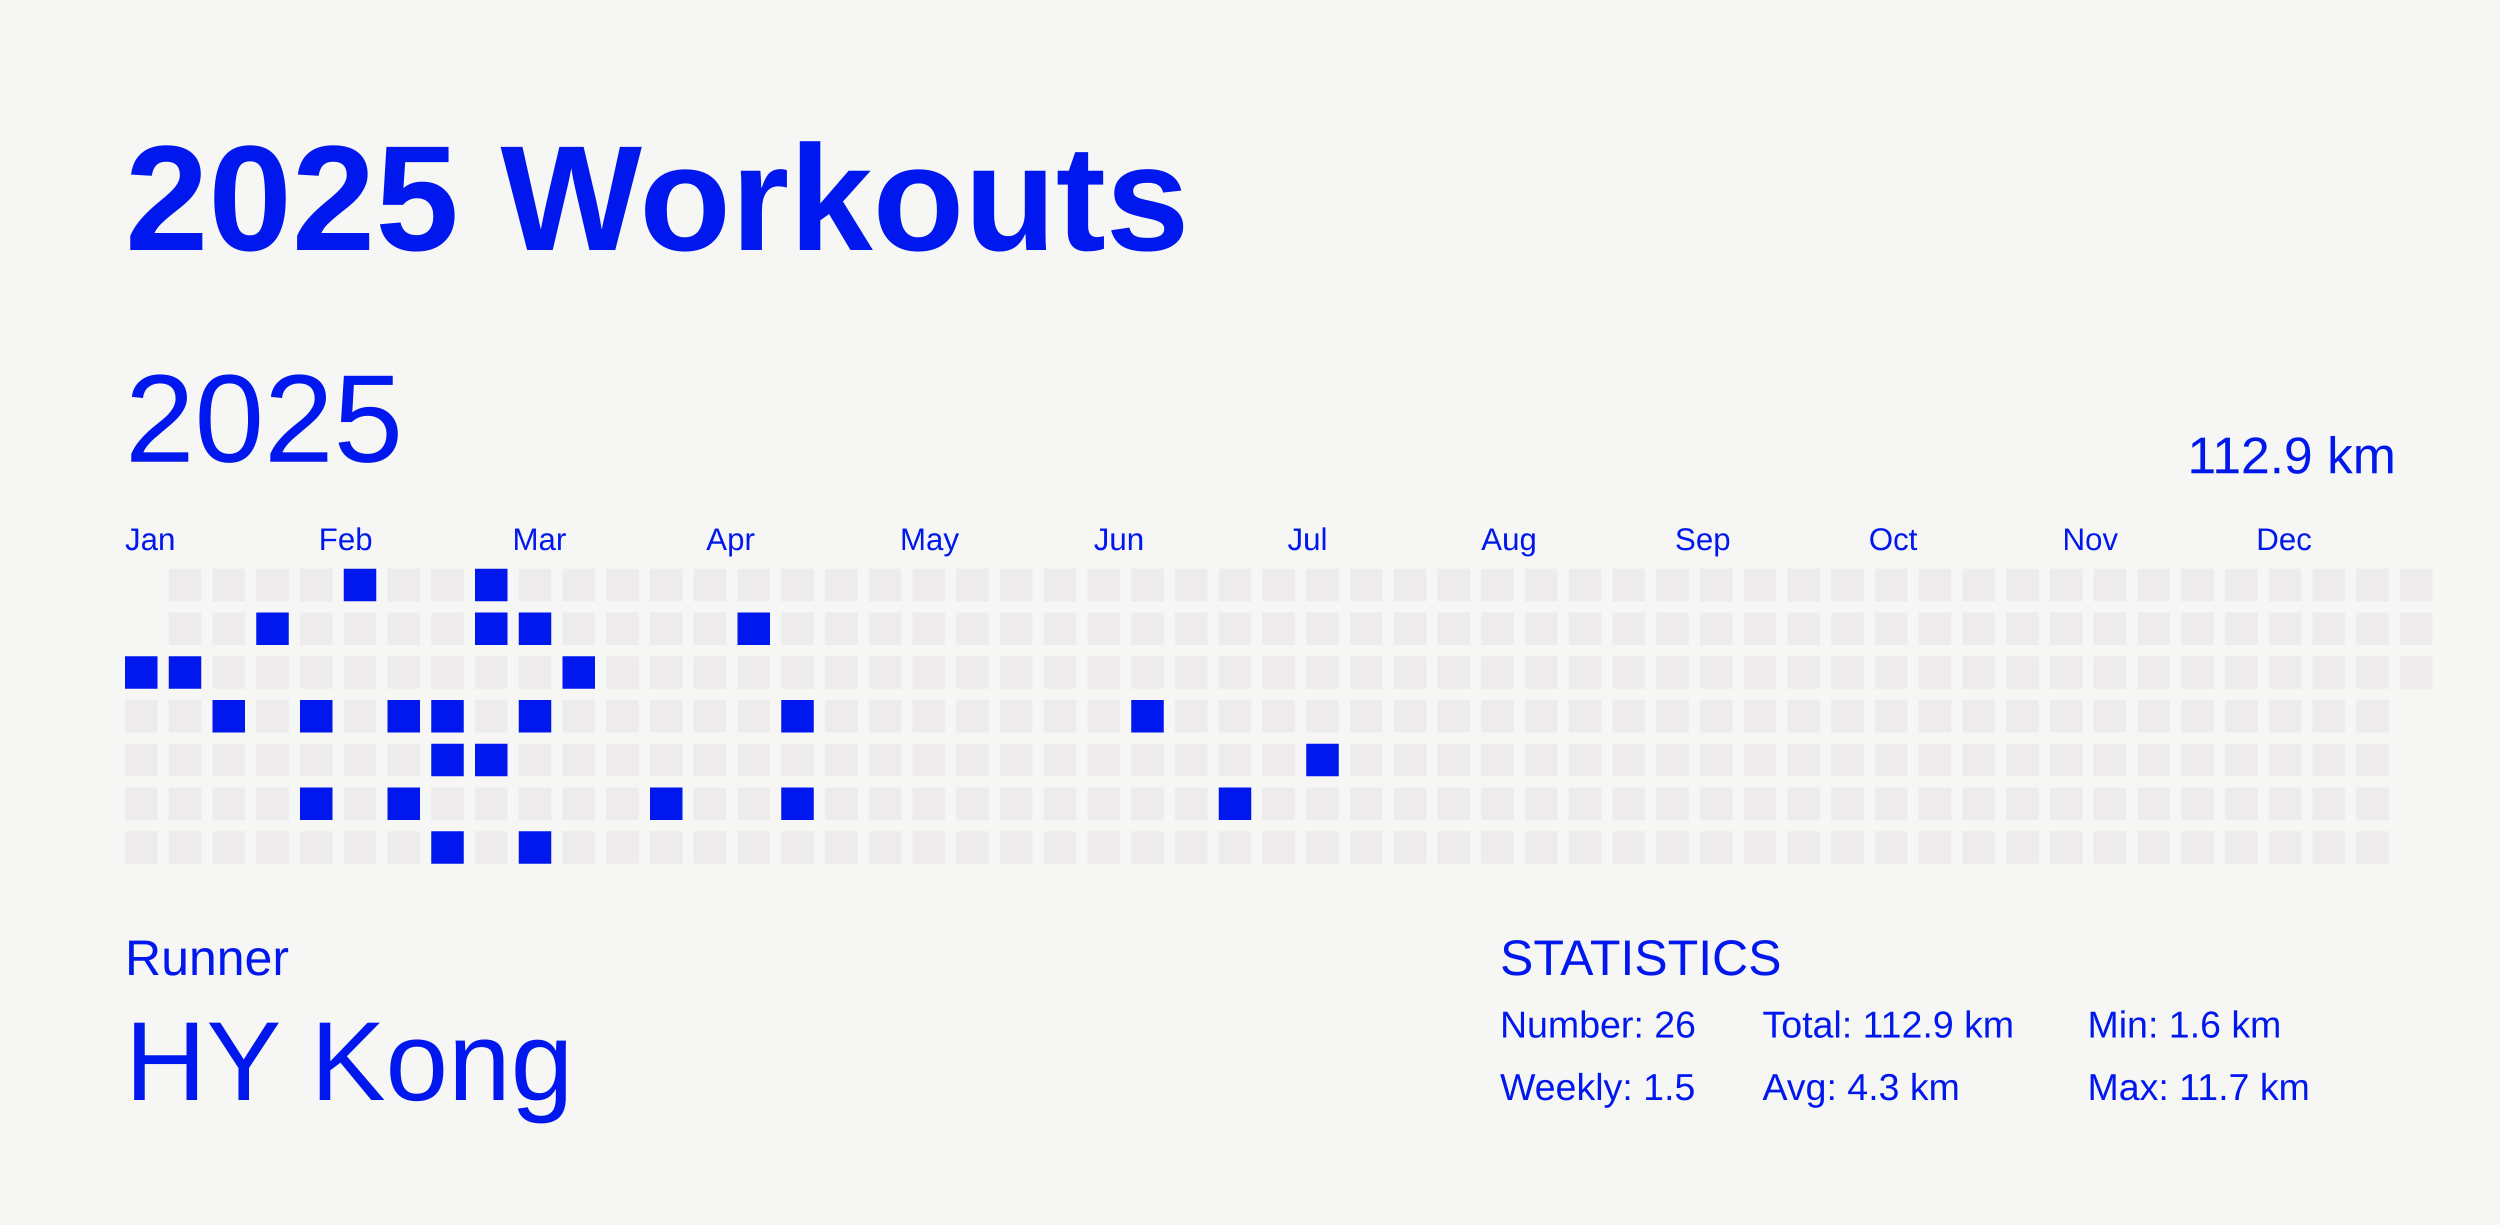
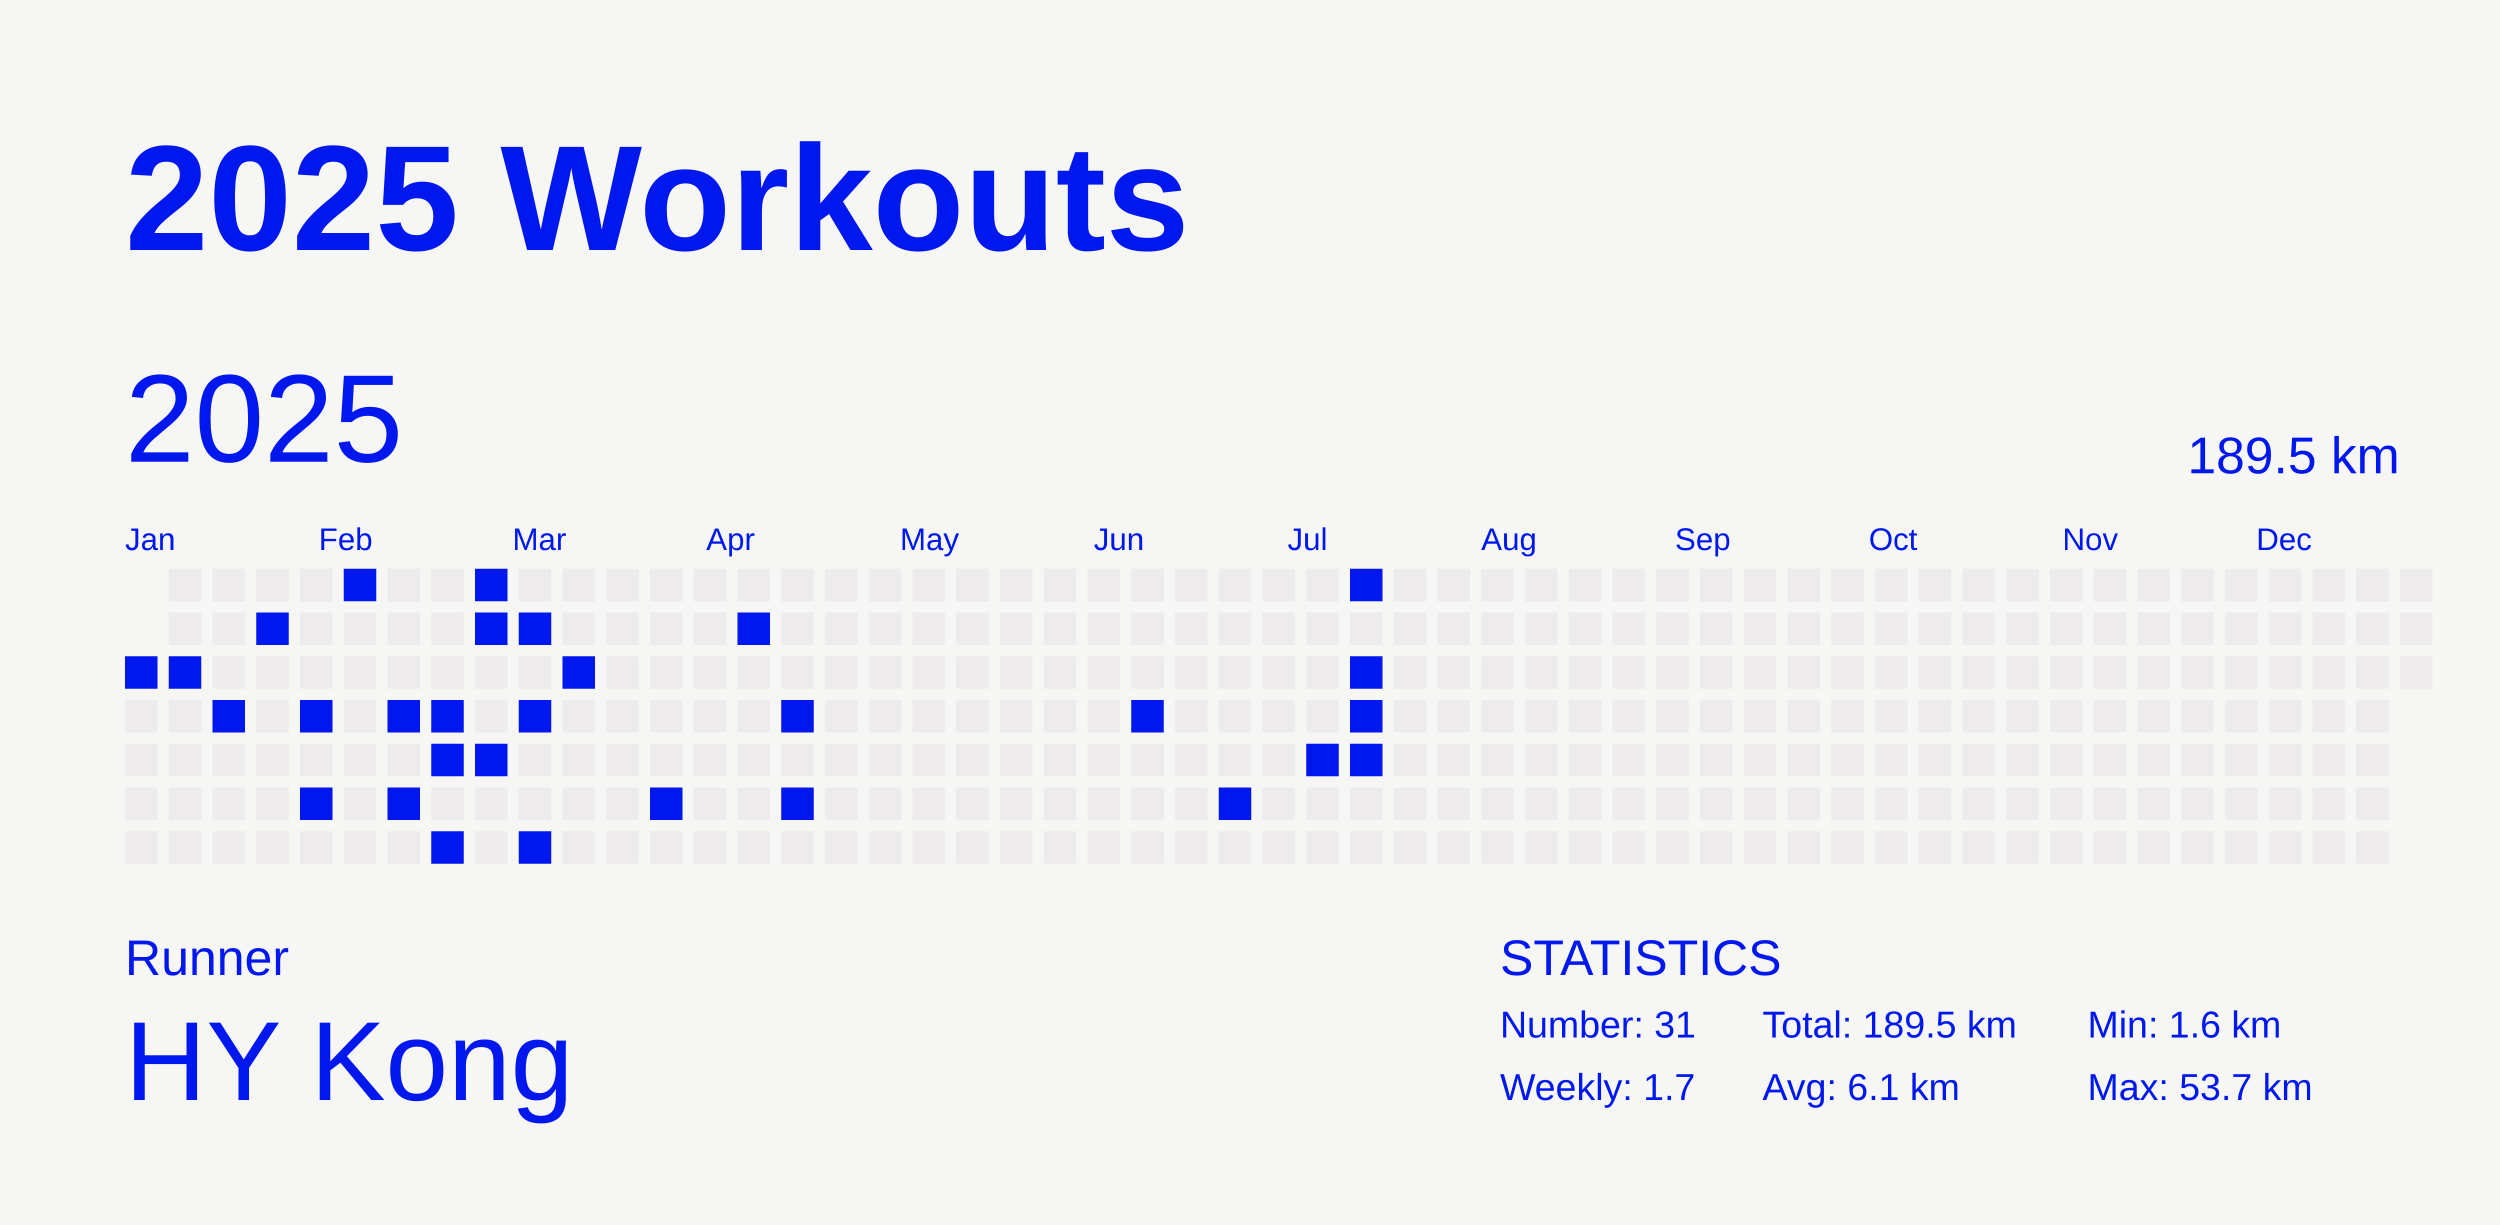
<svg xmlns="http://www.w3.org/2000/svg" baseProfile="full" height="98mm" version="1.1" viewBox="0,0,200,98" width="200mm">
  <defs />
  <rect fill="#F6F6F4" height="98" width="200" x="0" y="0" />
  <text fill="#0018ED" style="font-size:12px; font-family:Arial; font-weight:bold;" x="10" y="20">2025 Workouts</text>
  <text fill="#0018ED" style="font-size:4px; font-family:Arial" x="10" y="78">Runner</text>
  <text fill="#0018ED" style="font-size:9px; font-family:Arial" x="10" y="88">HY Kong</text>
  <text fill="#0018ED" style="font-size:4px; font-family:Arial" x="120" y="78">STATISTICS</text>
-   <text fill="#0018ED" style="font-size:3px; font-family:Arial" x="120" y="83">Number: 26</text>
-   <text fill="#0018ED" style="font-size:3px; font-family:Arial" x="120" y="88">Weekly: 1.5</text>
-   <text fill="#0018ED" style="font-size:3px; font-family:Arial" x="141" y="83">Total: 112.9 km</text>
-   <text fill="#0018ED" style="font-size:3px; font-family:Arial" x="141" y="88">Avg: 4.3 km</text>
+   <text fill="#0018ED" style="font-size:3px; font-family:Arial" x="120" y="83">Number: 31</text>
+   <text fill="#0018ED" style="font-size:3px; font-family:Arial" x="120" y="88">Weekly: 1.7</text>
+   <text fill="#0018ED" style="font-size:3px; font-family:Arial" x="141" y="83">Total: 189.5 km</text>
+   <text fill="#0018ED" style="font-size:3px; font-family:Arial" x="141" y="88">Avg: 6.1 km</text>
  <text fill="#0018ED" style="font-size:3px; font-family:Arial" x="167" y="83">Min: 1.6 km</text>
-   <text fill="#0018ED" style="font-size:3px; font-family:Arial" x="167" y="88">Max: 11.7 km</text>
+   <text fill="#0018ED" style="font-size:3px; font-family:Arial" x="167" y="88">Max: 53.7 km</text>
  <text dominant-baseline="hanging" fill="#0018ED" style="font-size:10.0px; font-family:Arial;" x="10" y="30">2025</text>
-   <text dominant-baseline="hanging" fill="#0018ED" style="font-size:4.125px; font-family:Arial;" x="175" y="35">112.9 km</text>
+   <text dominant-baseline="hanging" fill="#0018ED" style="font-size:4.125px; font-family:Arial;" x="175" y="35">189.5 km</text>
  <text fill="#0018ED" style="font-size:2.5px; font-family:Arial" x="10.0" y="44">Jan</text>
  <text fill="#0018ED" style="font-size:2.5px; font-family:Arial" x="25.5" y="44">Feb</text>
  <text fill="#0018ED" style="font-size:2.5px; font-family:Arial" x="41.0" y="44">Mar</text>
  <text fill="#0018ED" style="font-size:2.5px; font-family:Arial" x="56.5" y="44">Apr</text>
  <text fill="#0018ED" style="font-size:2.5px; font-family:Arial" x="72.0" y="44">May</text>
  <text fill="#0018ED" style="font-size:2.5px; font-family:Arial" x="87.5" y="44">Jun</text>
  <text fill="#0018ED" style="font-size:2.5px; font-family:Arial" x="103.0" y="44">Jul</text>
  <text fill="#0018ED" style="font-size:2.5px; font-family:Arial" x="118.5" y="44">Aug</text>
  <text fill="#0018ED" style="font-size:2.5px; font-family:Arial" x="134.0" y="44">Sep</text>
  <text fill="#0018ED" style="font-size:2.5px; font-family:Arial" x="149.5" y="44">Oct</text>
  <text fill="#0018ED" style="font-size:2.5px; font-family:Arial" x="165.0" y="44">Nov</text>
  <text fill="#0018ED" style="font-size:2.5px; font-family:Arial" x="180.5" y="44">Dec</text>
-   <rect fill="#0018ED" height="2.6" width="2.6" x="10.0" y="52.5" />
+   <rect fill="#0018ed" height="2.6" width="2.6" x="10.0" y="52.5" />
  <rect fill="#EDEBEB" height="2.6" width="2.6" x="10.0" y="56.0" />
  <rect fill="#EDEBEB" height="2.6" width="2.6" x="10.0" y="59.5" />
  <rect fill="#EDEBEB" height="2.6" width="2.6" x="10.0" y="63.0" />
  <rect fill="#EDEBEB" height="2.6" width="2.6" x="10.0" y="66.5" />
  <rect fill="#EDEBEB" height="2.6" width="2.6" x="13.5" y="45.5" />
  <rect fill="#EDEBEB" height="2.6" width="2.6" x="13.5" y="49.0" />
-   <rect fill="#0018ED" height="2.6" width="2.6" x="13.5" y="52.5" />
+   <rect fill="#0018ed" height="2.6" width="2.6" x="13.5" y="52.5" />
  <rect fill="#EDEBEB" height="2.6" width="2.6" x="13.5" y="56.0" />
  <rect fill="#EDEBEB" height="2.6" width="2.6" x="13.5" y="59.5" />
  <rect fill="#EDEBEB" height="2.6" width="2.6" x="13.5" y="63.0" />
  <rect fill="#EDEBEB" height="2.6" width="2.6" x="13.5" y="66.5" />
  <rect fill="#EDEBEB" height="2.6" width="2.6" x="17.0" y="45.5" />
  <rect fill="#EDEBEB" height="2.6" width="2.6" x="17.0" y="49.0" />
  <rect fill="#EDEBEB" height="2.6" width="2.6" x="17.0" y="52.5" />
-   <rect fill="#0018ED" height="2.6" width="2.6" x="17.0" y="56.0" />
+   <rect fill="#0018ed" height="2.6" width="2.6" x="17.0" y="56.0" />
  <rect fill="#EDEBEB" height="2.6" width="2.6" x="17.0" y="59.5" />
  <rect fill="#EDEBEB" height="2.6" width="2.6" x="17.0" y="63.0" />
  <rect fill="#EDEBEB" height="2.6" width="2.6" x="17.0" y="66.5" />
  <rect fill="#EDEBEB" height="2.6" width="2.6" x="20.5" y="45.5" />
-   <rect fill="#0018ED" height="2.6" width="2.6" x="20.5" y="49.0" />
+   <rect fill="#0018ed" height="2.6" width="2.6" x="20.5" y="49.0" />
  <rect fill="#EDEBEB" height="2.6" width="2.6" x="20.5" y="52.5" />
  <rect fill="#EDEBEB" height="2.6" width="2.6" x="20.5" y="56.0" />
  <rect fill="#EDEBEB" height="2.6" width="2.6" x="20.5" y="59.5" />
  <rect fill="#EDEBEB" height="2.6" width="2.6" x="20.5" y="63.0" />
  <rect fill="#EDEBEB" height="2.6" width="2.6" x="20.5" y="66.5" />
  <rect fill="#EDEBEB" height="2.6" width="2.6" x="24.0" y="45.5" />
  <rect fill="#EDEBEB" height="2.6" width="2.6" x="24.0" y="49.0" />
  <rect fill="#EDEBEB" height="2.6" width="2.6" x="24.0" y="52.5" />
-   <rect fill="#0018ED" height="2.6" width="2.6" x="24.0" y="56.0" />
+   <rect fill="#0018ed" height="2.6" width="2.6" x="24.0" y="56.0" />
  <rect fill="#EDEBEB" height="2.6" width="2.6" x="24.0" y="59.5" />
-   <rect fill="#0018ED" height="2.6" width="2.6" x="24.0" y="63.0" />
+   <rect fill="#0018ed" height="2.6" width="2.6" x="24.0" y="63.0" />
  <rect fill="#EDEBEB" height="2.6" width="2.6" x="24.0" y="66.5" />
-   <rect fill="#0018ED" height="2.6" width="2.6" x="27.5" y="45.5" />
+   <rect fill="#0018ed" height="2.6" width="2.6" x="27.5" y="45.5" />
  <rect fill="#EDEBEB" height="2.6" width="2.6" x="27.5" y="49.0" />
  <rect fill="#EDEBEB" height="2.6" width="2.6" x="27.5" y="52.5" />
  <rect fill="#EDEBEB" height="2.6" width="2.6" x="27.5" y="56.0" />
  <rect fill="#EDEBEB" height="2.6" width="2.6" x="27.5" y="59.5" />
  <rect fill="#EDEBEB" height="2.6" width="2.6" x="27.5" y="63.0" />
  <rect fill="#EDEBEB" height="2.6" width="2.6" x="27.5" y="66.5" />
  <rect fill="#EDEBEB" height="2.6" width="2.6" x="31.0" y="45.5" />
  <rect fill="#EDEBEB" height="2.6" width="2.6" x="31.0" y="49.0" />
  <rect fill="#EDEBEB" height="2.6" width="2.6" x="31.0" y="52.5" />
-   <rect fill="#0018ED" height="2.6" width="2.6" x="31.0" y="56.0" />
+   <rect fill="#0018ed" height="2.6" width="2.6" x="31.0" y="56.0" />
  <rect fill="#EDEBEB" height="2.6" width="2.6" x="31.0" y="59.5" />
-   <rect fill="#0018ED" height="2.6" width="2.6" x="31.0" y="63.0" />
+   <rect fill="#0018ed" height="2.6" width="2.6" x="31.0" y="63.0" />
  <rect fill="#EDEBEB" height="2.6" width="2.6" x="31.0" y="66.5" />
  <rect fill="#EDEBEB" height="2.6" width="2.6" x="34.5" y="45.5" />
  <rect fill="#EDEBEB" height="2.6" width="2.6" x="34.5" y="49.0" />
  <rect fill="#EDEBEB" height="2.6" width="2.6" x="34.5" y="52.5" />
-   <rect fill="#0018ED" height="2.6" width="2.6" x="34.5" y="56.0" />
-   <rect fill="#0018ED" height="2.6" width="2.6" x="34.5" y="59.5" />
+   <rect fill="#0018ed" height="2.6" width="2.6" x="34.5" y="56.0" />
+   <rect fill="#0018ed" height="2.6" width="2.6" x="34.5" y="59.5" />
  <rect fill="#EDEBEB" height="2.6" width="2.6" x="34.5" y="63.0" />
-   <rect fill="#0018ED" height="2.6" width="2.6" x="34.5" y="66.5" />
-   <rect fill="#0018ED" height="2.6" width="2.6" x="38.0" y="45.5" />
-   <rect fill="#0018ED" height="2.6" width="2.6" x="38.0" y="49.0" />
+   <rect fill="#0018ed" height="2.6" width="2.6" x="34.5" y="66.5" />
+   <rect fill="#0018ed" height="2.6" width="2.6" x="38.0" y="45.5" />
+   <rect fill="#0018ed" height="2.6" width="2.6" x="38.0" y="49.0" />
  <rect fill="#EDEBEB" height="2.6" width="2.6" x="38.0" y="52.5" />
  <rect fill="#EDEBEB" height="2.6" width="2.6" x="38.0" y="56.0" />
-   <rect fill="#0018ED" height="2.6" width="2.6" x="38.0" y="59.5" />
+   <rect fill="#0018ed" height="2.6" width="2.6" x="38.0" y="59.5" />
  <rect fill="#EDEBEB" height="2.6" width="2.6" x="38.0" y="63.0" />
  <rect fill="#EDEBEB" height="2.6" width="2.6" x="38.0" y="66.5" />
  <rect fill="#EDEBEB" height="2.6" width="2.6" x="41.5" y="45.5" />
-   <rect fill="#0018ED" height="2.6" width="2.6" x="41.5" y="49.0" />
+   <rect fill="#0018ed" height="2.6" width="2.6" x="41.5" y="49.0" />
  <rect fill="#EDEBEB" height="2.6" width="2.6" x="41.5" y="52.5" />
-   <rect fill="#0018ED" height="2.6" width="2.6" x="41.5" y="56.0" />
+   <rect fill="#0018ed" height="2.6" width="2.6" x="41.5" y="56.0" />
  <rect fill="#EDEBEB" height="2.6" width="2.6" x="41.5" y="59.5" />
  <rect fill="#EDEBEB" height="2.6" width="2.6" x="41.5" y="63.0" />
-   <rect fill="#0018ED" height="2.6" width="2.6" x="41.5" y="66.5" />
+   <rect fill="#0018ed" height="2.6" width="2.6" x="41.5" y="66.5" />
  <rect fill="#EDEBEB" height="2.6" width="2.6" x="45.0" y="45.5" />
  <rect fill="#EDEBEB" height="2.6" width="2.6" x="45.0" y="49.0" />
-   <rect fill="#0018ED" height="2.6" width="2.6" x="45.0" y="52.5" />
+   <rect fill="#0018ed" height="2.6" width="2.6" x="45.0" y="52.5" />
  <rect fill="#EDEBEB" height="2.6" width="2.6" x="45.0" y="56.0" />
  <rect fill="#EDEBEB" height="2.6" width="2.6" x="45.0" y="59.5" />
  <rect fill="#EDEBEB" height="2.6" width="2.6" x="45.0" y="63.0" />
  <rect fill="#EDEBEB" height="2.6" width="2.6" x="45.0" y="66.5" />
  <rect fill="#EDEBEB" height="2.6" width="2.6" x="48.5" y="45.5" />
  <rect fill="#EDEBEB" height="2.6" width="2.6" x="48.5" y="49.0" />
  <rect fill="#EDEBEB" height="2.6" width="2.6" x="48.5" y="52.5" />
  <rect fill="#EDEBEB" height="2.6" width="2.6" x="48.5" y="56.0" />
  <rect fill="#EDEBEB" height="2.6" width="2.6" x="48.5" y="59.5" />
  <rect fill="#EDEBEB" height="2.6" width="2.6" x="48.5" y="63.0" />
  <rect fill="#EDEBEB" height="2.6" width="2.6" x="48.5" y="66.5" />
  <rect fill="#EDEBEB" height="2.6" width="2.6" x="52.0" y="45.5" />
  <rect fill="#EDEBEB" height="2.6" width="2.6" x="52.0" y="49.0" />
  <rect fill="#EDEBEB" height="2.6" width="2.6" x="52.0" y="52.5" />
  <rect fill="#EDEBEB" height="2.6" width="2.6" x="52.0" y="56.0" />
  <rect fill="#EDEBEB" height="2.6" width="2.6" x="52.0" y="59.5" />
-   <rect fill="#0018ED" height="2.6" width="2.6" x="52.0" y="63.0" />
+   <rect fill="#0018ed" height="2.6" width="2.6" x="52.0" y="63.0" />
  <rect fill="#EDEBEB" height="2.6" width="2.6" x="52.0" y="66.5" />
  <rect fill="#EDEBEB" height="2.6" width="2.6" x="55.5" y="45.5" />
  <rect fill="#EDEBEB" height="2.6" width="2.6" x="55.5" y="49.0" />
  <rect fill="#EDEBEB" height="2.6" width="2.6" x="55.5" y="52.5" />
  <rect fill="#EDEBEB" height="2.6" width="2.6" x="55.5" y="56.0" />
  <rect fill="#EDEBEB" height="2.6" width="2.6" x="55.5" y="59.5" />
  <rect fill="#EDEBEB" height="2.6" width="2.6" x="55.5" y="63.0" />
  <rect fill="#EDEBEB" height="2.6" width="2.6" x="55.5" y="66.5" />
  <rect fill="#EDEBEB" height="2.6" width="2.6" x="59.0" y="45.5" />
-   <rect fill="#0018ED" height="2.6" width="2.6" x="59.0" y="49.0" />
+   <rect fill="#0018ed" height="2.6" width="2.6" x="59.0" y="49.0" />
  <rect fill="#EDEBEB" height="2.6" width="2.6" x="59.0" y="52.5" />
  <rect fill="#EDEBEB" height="2.6" width="2.6" x="59.0" y="56.0" />
  <rect fill="#EDEBEB" height="2.6" width="2.6" x="59.0" y="59.5" />
  <rect fill="#EDEBEB" height="2.6" width="2.6" x="59.0" y="63.0" />
  <rect fill="#EDEBEB" height="2.6" width="2.6" x="59.0" y="66.5" />
  <rect fill="#EDEBEB" height="2.6" width="2.6" x="62.5" y="45.5" />
  <rect fill="#EDEBEB" height="2.6" width="2.6" x="62.5" y="49.0" />
  <rect fill="#EDEBEB" height="2.6" width="2.6" x="62.5" y="52.5" />
-   <rect fill="#0018ED" height="2.6" width="2.6" x="62.5" y="56.0" />
+   <rect fill="#0018ed" height="2.6" width="2.6" x="62.5" y="56.0" />
  <rect fill="#EDEBEB" height="2.6" width="2.6" x="62.5" y="59.5" />
-   <rect fill="#0018ED" height="2.6" width="2.6" x="62.5" y="63.0" />
+   <rect fill="#0018ed" height="2.6" width="2.6" x="62.5" y="63.0" />
  <rect fill="#EDEBEB" height="2.6" width="2.6" x="62.5" y="66.5" />
  <rect fill="#EDEBEB" height="2.6" width="2.6" x="66.0" y="45.5" />
  <rect fill="#EDEBEB" height="2.6" width="2.6" x="66.0" y="49.0" />
  <rect fill="#EDEBEB" height="2.6" width="2.6" x="66.0" y="52.5" />
  <rect fill="#EDEBEB" height="2.6" width="2.6" x="66.0" y="56.0" />
  <rect fill="#EDEBEB" height="2.6" width="2.6" x="66.0" y="59.5" />
  <rect fill="#EDEBEB" height="2.6" width="2.6" x="66.0" y="63.0" />
  <rect fill="#EDEBEB" height="2.6" width="2.6" x="66.0" y="66.5" />
  <rect fill="#EDEBEB" height="2.6" width="2.6" x="69.5" y="45.5" />
  <rect fill="#EDEBEB" height="2.6" width="2.6" x="69.5" y="49.0" />
  <rect fill="#EDEBEB" height="2.6" width="2.6" x="69.5" y="52.5" />
  <rect fill="#EDEBEB" height="2.6" width="2.6" x="69.5" y="56.0" />
  <rect fill="#EDEBEB" height="2.6" width="2.6" x="69.5" y="59.5" />
  <rect fill="#EDEBEB" height="2.6" width="2.6" x="69.5" y="63.0" />
  <rect fill="#EDEBEB" height="2.6" width="2.6" x="69.5" y="66.5" />
  <rect fill="#EDEBEB" height="2.6" width="2.6" x="73.0" y="45.5" />
  <rect fill="#EDEBEB" height="2.6" width="2.6" x="73.0" y="49.0" />
  <rect fill="#EDEBEB" height="2.6" width="2.6" x="73.0" y="52.5" />
  <rect fill="#EDEBEB" height="2.6" width="2.6" x="73.0" y="56.0" />
  <rect fill="#EDEBEB" height="2.6" width="2.6" x="73.0" y="59.5" />
  <rect fill="#EDEBEB" height="2.6" width="2.6" x="73.0" y="63.0" />
  <rect fill="#EDEBEB" height="2.6" width="2.6" x="73.0" y="66.5" />
  <rect fill="#EDEBEB" height="2.6" width="2.6" x="76.5" y="45.5" />
  <rect fill="#EDEBEB" height="2.6" width="2.6" x="76.5" y="49.0" />
  <rect fill="#EDEBEB" height="2.6" width="2.6" x="76.5" y="52.5" />
  <rect fill="#EDEBEB" height="2.6" width="2.6" x="76.5" y="56.0" />
  <rect fill="#EDEBEB" height="2.6" width="2.6" x="76.5" y="59.5" />
  <rect fill="#EDEBEB" height="2.6" width="2.6" x="76.5" y="63.0" />
  <rect fill="#EDEBEB" height="2.6" width="2.6" x="76.5" y="66.5" />
  <rect fill="#EDEBEB" height="2.6" width="2.6" x="80.0" y="45.5" />
  <rect fill="#EDEBEB" height="2.6" width="2.6" x="80.0" y="49.0" />
  <rect fill="#EDEBEB" height="2.6" width="2.6" x="80.0" y="52.5" />
  <rect fill="#EDEBEB" height="2.6" width="2.6" x="80.0" y="56.0" />
  <rect fill="#EDEBEB" height="2.6" width="2.6" x="80.0" y="59.5" />
  <rect fill="#EDEBEB" height="2.6" width="2.6" x="80.0" y="63.0" />
  <rect fill="#EDEBEB" height="2.6" width="2.6" x="80.0" y="66.5" />
  <rect fill="#EDEBEB" height="2.6" width="2.6" x="83.5" y="45.5" />
  <rect fill="#EDEBEB" height="2.6" width="2.6" x="83.5" y="49.0" />
  <rect fill="#EDEBEB" height="2.6" width="2.6" x="83.5" y="52.5" />
  <rect fill="#EDEBEB" height="2.6" width="2.6" x="83.5" y="56.0" />
  <rect fill="#EDEBEB" height="2.6" width="2.6" x="83.5" y="59.5" />
  <rect fill="#EDEBEB" height="2.6" width="2.6" x="83.5" y="63.0" />
  <rect fill="#EDEBEB" height="2.6" width="2.6" x="83.5" y="66.5" />
  <rect fill="#EDEBEB" height="2.6" width="2.6" x="87.0" y="45.5" />
  <rect fill="#EDEBEB" height="2.6" width="2.6" x="87.0" y="49.0" />
  <rect fill="#EDEBEB" height="2.6" width="2.6" x="87.0" y="52.5" />
  <rect fill="#EDEBEB" height="2.6" width="2.6" x="87.0" y="56.0" />
  <rect fill="#EDEBEB" height="2.6" width="2.6" x="87.0" y="59.5" />
  <rect fill="#EDEBEB" height="2.6" width="2.6" x="87.0" y="63.0" />
  <rect fill="#EDEBEB" height="2.6" width="2.6" x="87.0" y="66.5" />
  <rect fill="#EDEBEB" height="2.6" width="2.6" x="90.5" y="45.5" />
  <rect fill="#EDEBEB" height="2.6" width="2.6" x="90.5" y="49.0" />
  <rect fill="#EDEBEB" height="2.6" width="2.6" x="90.5" y="52.5" />
-   <rect fill="#0018ED" height="2.6" width="2.6" x="90.5" y="56.0" />
+   <rect fill="#0018ed" height="2.6" width="2.6" x="90.5" y="56.0" />
  <rect fill="#EDEBEB" height="2.6" width="2.6" x="90.5" y="59.5" />
  <rect fill="#EDEBEB" height="2.6" width="2.6" x="90.5" y="63.0" />
  <rect fill="#EDEBEB" height="2.6" width="2.6" x="90.5" y="66.5" />
  <rect fill="#EDEBEB" height="2.6" width="2.6" x="94.0" y="45.5" />
  <rect fill="#EDEBEB" height="2.6" width="2.6" x="94.0" y="49.0" />
  <rect fill="#EDEBEB" height="2.6" width="2.6" x="94.0" y="52.5" />
  <rect fill="#EDEBEB" height="2.6" width="2.6" x="94.0" y="56.0" />
  <rect fill="#EDEBEB" height="2.6" width="2.6" x="94.0" y="59.5" />
  <rect fill="#EDEBEB" height="2.6" width="2.6" x="94.0" y="63.0" />
  <rect fill="#EDEBEB" height="2.6" width="2.6" x="94.0" y="66.5" />
  <rect fill="#EDEBEB" height="2.6" width="2.6" x="97.5" y="45.5" />
  <rect fill="#EDEBEB" height="2.6" width="2.6" x="97.5" y="49.0" />
  <rect fill="#EDEBEB" height="2.6" width="2.6" x="97.5" y="52.5" />
  <rect fill="#EDEBEB" height="2.6" width="2.6" x="97.5" y="56.0" />
  <rect fill="#EDEBEB" height="2.6" width="2.6" x="97.5" y="59.5" />
-   <rect fill="#0018ED" height="2.6" width="2.6" x="97.5" y="63.0" />
+   <rect fill="#0018ed" height="2.6" width="2.6" x="97.5" y="63.0" />
  <rect fill="#EDEBEB" height="2.6" width="2.6" x="97.5" y="66.5" />
  <rect fill="#EDEBEB" height="2.6" width="2.6" x="101.0" y="45.5" />
  <rect fill="#EDEBEB" height="2.6" width="2.6" x="101.0" y="49.0" />
  <rect fill="#EDEBEB" height="2.6" width="2.6" x="101.0" y="52.5" />
  <rect fill="#EDEBEB" height="2.6" width="2.6" x="101.0" y="56.0" />
  <rect fill="#EDEBEB" height="2.6" width="2.6" x="101.0" y="59.5" />
  <rect fill="#EDEBEB" height="2.6" width="2.6" x="101.0" y="63.0" />
  <rect fill="#EDEBEB" height="2.6" width="2.6" x="101.0" y="66.5" />
  <rect fill="#EDEBEB" height="2.6" width="2.6" x="104.5" y="45.5" />
  <rect fill="#EDEBEB" height="2.6" width="2.6" x="104.5" y="49.0" />
  <rect fill="#EDEBEB" height="2.6" width="2.6" x="104.5" y="52.5" />
  <rect fill="#EDEBEB" height="2.6" width="2.6" x="104.5" y="56.0" />
-   <rect fill="#0018ED" height="2.6" width="2.6" x="104.5" y="59.5" />
+   <rect fill="#0018ed" height="2.6" width="2.6" x="104.5" y="59.5" />
  <rect fill="#EDEBEB" height="2.6" width="2.6" x="104.5" y="63.0" />
  <rect fill="#EDEBEB" height="2.6" width="2.6" x="104.5" y="66.5" />
-   <rect fill="#EDEBEB" height="2.6" width="2.6" x="108.0" y="45.5" />
+   <rect fill="#0018ed" height="2.6" width="2.6" x="108.0" y="45.5" />
  <rect fill="#EDEBEB" height="2.6" width="2.6" x="108.0" y="49.0" />
-   <rect fill="#EDEBEB" height="2.6" width="2.6" x="108.0" y="52.5" />
-   <rect fill="#EDEBEB" height="2.6" width="2.6" x="108.0" y="56.0" />
-   <rect fill="#EDEBEB" height="2.6" width="2.6" x="108.0" y="59.5" />
+   <rect fill="#0018ed" height="2.6" width="2.6" x="108.0" y="52.5" />
+   <rect fill="#0018ed" height="2.6" width="2.6" x="108.0" y="56.0" />
+   <rect fill="#0018ED" height="2.6" width="2.6" x="108.0" y="59.5" />
  <rect fill="#EDEBEB" height="2.6" width="2.6" x="108.0" y="63.0" />
  <rect fill="#EDEBEB" height="2.6" width="2.6" x="108.0" y="66.5" />
  <rect fill="#EDEBEB" height="2.6" width="2.6" x="111.5" y="45.5" />
  <rect fill="#EDEBEB" height="2.6" width="2.6" x="111.5" y="49.0" />
  <rect fill="#EDEBEB" height="2.6" width="2.6" x="111.5" y="52.5" />
  <rect fill="#EDEBEB" height="2.6" width="2.6" x="111.5" y="56.0" />
  <rect fill="#EDEBEB" height="2.6" width="2.6" x="111.5" y="59.5" />
  <rect fill="#EDEBEB" height="2.6" width="2.6" x="111.5" y="63.0" />
  <rect fill="#EDEBEB" height="2.6" width="2.6" x="111.5" y="66.5" />
  <rect fill="#EDEBEB" height="2.6" width="2.6" x="115.0" y="45.5" />
  <rect fill="#EDEBEB" height="2.6" width="2.6" x="115.0" y="49.0" />
  <rect fill="#EDEBEB" height="2.6" width="2.6" x="115.0" y="52.5" />
  <rect fill="#EDEBEB" height="2.6" width="2.6" x="115.0" y="56.0" />
  <rect fill="#EDEBEB" height="2.6" width="2.6" x="115.0" y="59.5" />
  <rect fill="#EDEBEB" height="2.6" width="2.6" x="115.0" y="63.0" />
  <rect fill="#EDEBEB" height="2.6" width="2.6" x="115.0" y="66.5" />
  <rect fill="#EDEBEB" height="2.6" width="2.6" x="118.5" y="45.5" />
  <rect fill="#EDEBEB" height="2.6" width="2.6" x="118.5" y="49.0" />
  <rect fill="#EDEBEB" height="2.6" width="2.6" x="118.5" y="52.5" />
  <rect fill="#EDEBEB" height="2.6" width="2.6" x="118.5" y="56.0" />
  <rect fill="#EDEBEB" height="2.6" width="2.6" x="118.5" y="59.5" />
  <rect fill="#EDEBEB" height="2.6" width="2.6" x="118.5" y="63.0" />
  <rect fill="#EDEBEB" height="2.6" width="2.6" x="118.5" y="66.5" />
  <rect fill="#EDEBEB" height="2.6" width="2.6" x="122.0" y="45.5" />
  <rect fill="#EDEBEB" height="2.6" width="2.6" x="122.0" y="49.0" />
  <rect fill="#EDEBEB" height="2.6" width="2.6" x="122.0" y="52.5" />
  <rect fill="#EDEBEB" height="2.6" width="2.6" x="122.0" y="56.0" />
  <rect fill="#EDEBEB" height="2.6" width="2.6" x="122.0" y="59.5" />
  <rect fill="#EDEBEB" height="2.6" width="2.6" x="122.0" y="63.0" />
  <rect fill="#EDEBEB" height="2.6" width="2.6" x="122.0" y="66.5" />
  <rect fill="#EDEBEB" height="2.6" width="2.6" x="125.5" y="45.5" />
  <rect fill="#EDEBEB" height="2.6" width="2.6" x="125.5" y="49.0" />
  <rect fill="#EDEBEB" height="2.6" width="2.6" x="125.5" y="52.5" />
  <rect fill="#EDEBEB" height="2.6" width="2.6" x="125.5" y="56.0" />
  <rect fill="#EDEBEB" height="2.6" width="2.6" x="125.5" y="59.5" />
  <rect fill="#EDEBEB" height="2.6" width="2.6" x="125.5" y="63.0" />
  <rect fill="#EDEBEB" height="2.6" width="2.6" x="125.5" y="66.5" />
  <rect fill="#EDEBEB" height="2.6" width="2.6" x="129.0" y="45.5" />
  <rect fill="#EDEBEB" height="2.6" width="2.6" x="129.0" y="49.0" />
  <rect fill="#EDEBEB" height="2.6" width="2.6" x="129.0" y="52.5" />
  <rect fill="#EDEBEB" height="2.6" width="2.6" x="129.0" y="56.0" />
  <rect fill="#EDEBEB" height="2.6" width="2.6" x="129.0" y="59.5" />
  <rect fill="#EDEBEB" height="2.6" width="2.6" x="129.0" y="63.0" />
  <rect fill="#EDEBEB" height="2.6" width="2.6" x="129.0" y="66.5" />
  <rect fill="#EDEBEB" height="2.6" width="2.6" x="132.5" y="45.5" />
  <rect fill="#EDEBEB" height="2.6" width="2.6" x="132.5" y="49.0" />
  <rect fill="#EDEBEB" height="2.6" width="2.6" x="132.5" y="52.5" />
  <rect fill="#EDEBEB" height="2.6" width="2.6" x="132.5" y="56.0" />
  <rect fill="#EDEBEB" height="2.6" width="2.6" x="132.5" y="59.5" />
  <rect fill="#EDEBEB" height="2.6" width="2.6" x="132.5" y="63.0" />
  <rect fill="#EDEBEB" height="2.6" width="2.6" x="132.5" y="66.5" />
  <rect fill="#EDEBEB" height="2.6" width="2.6" x="136.0" y="45.5" />
  <rect fill="#EDEBEB" height="2.6" width="2.6" x="136.0" y="49.0" />
  <rect fill="#EDEBEB" height="2.6" width="2.6" x="136.0" y="52.5" />
  <rect fill="#EDEBEB" height="2.6" width="2.6" x="136.0" y="56.0" />
  <rect fill="#EDEBEB" height="2.6" width="2.6" x="136.0" y="59.5" />
  <rect fill="#EDEBEB" height="2.6" width="2.6" x="136.0" y="63.0" />
  <rect fill="#EDEBEB" height="2.6" width="2.6" x="136.0" y="66.5" />
  <rect fill="#EDEBEB" height="2.6" width="2.6" x="139.5" y="45.5" />
  <rect fill="#EDEBEB" height="2.6" width="2.6" x="139.5" y="49.0" />
  <rect fill="#EDEBEB" height="2.6" width="2.6" x="139.5" y="52.5" />
  <rect fill="#EDEBEB" height="2.6" width="2.6" x="139.5" y="56.0" />
  <rect fill="#EDEBEB" height="2.6" width="2.6" x="139.5" y="59.5" />
  <rect fill="#EDEBEB" height="2.6" width="2.6" x="139.5" y="63.0" />
  <rect fill="#EDEBEB" height="2.6" width="2.6" x="139.5" y="66.5" />
  <rect fill="#EDEBEB" height="2.6" width="2.6" x="143.0" y="45.5" />
  <rect fill="#EDEBEB" height="2.6" width="2.6" x="143.0" y="49.0" />
  <rect fill="#EDEBEB" height="2.6" width="2.6" x="143.0" y="52.5" />
  <rect fill="#EDEBEB" height="2.6" width="2.6" x="143.0" y="56.0" />
  <rect fill="#EDEBEB" height="2.6" width="2.6" x="143.0" y="59.5" />
  <rect fill="#EDEBEB" height="2.6" width="2.6" x="143.0" y="63.0" />
  <rect fill="#EDEBEB" height="2.6" width="2.6" x="143.0" y="66.5" />
  <rect fill="#EDEBEB" height="2.6" width="2.6" x="146.5" y="45.5" />
  <rect fill="#EDEBEB" height="2.6" width="2.6" x="146.5" y="49.0" />
  <rect fill="#EDEBEB" height="2.6" width="2.6" x="146.5" y="52.5" />
  <rect fill="#EDEBEB" height="2.6" width="2.6" x="146.5" y="56.0" />
  <rect fill="#EDEBEB" height="2.6" width="2.6" x="146.5" y="59.5" />
  <rect fill="#EDEBEB" height="2.6" width="2.6" x="146.5" y="63.0" />
  <rect fill="#EDEBEB" height="2.6" width="2.6" x="146.5" y="66.5" />
  <rect fill="#EDEBEB" height="2.6" width="2.6" x="150.0" y="45.5" />
  <rect fill="#EDEBEB" height="2.6" width="2.6" x="150.0" y="49.0" />
  <rect fill="#EDEBEB" height="2.6" width="2.6" x="150.0" y="52.5" />
  <rect fill="#EDEBEB" height="2.6" width="2.6" x="150.0" y="56.0" />
  <rect fill="#EDEBEB" height="2.6" width="2.6" x="150.0" y="59.5" />
  <rect fill="#EDEBEB" height="2.6" width="2.6" x="150.0" y="63.0" />
  <rect fill="#EDEBEB" height="2.6" width="2.6" x="150.0" y="66.5" />
  <rect fill="#EDEBEB" height="2.6" width="2.6" x="153.5" y="45.5" />
  <rect fill="#EDEBEB" height="2.6" width="2.6" x="153.5" y="49.0" />
  <rect fill="#EDEBEB" height="2.6" width="2.6" x="153.5" y="52.5" />
  <rect fill="#EDEBEB" height="2.6" width="2.6" x="153.5" y="56.0" />
  <rect fill="#EDEBEB" height="2.6" width="2.6" x="153.5" y="59.5" />
  <rect fill="#EDEBEB" height="2.6" width="2.6" x="153.5" y="63.0" />
  <rect fill="#EDEBEB" height="2.6" width="2.6" x="153.5" y="66.5" />
  <rect fill="#EDEBEB" height="2.6" width="2.6" x="157.0" y="45.5" />
  <rect fill="#EDEBEB" height="2.6" width="2.6" x="157.0" y="49.0" />
  <rect fill="#EDEBEB" height="2.6" width="2.6" x="157.0" y="52.5" />
  <rect fill="#EDEBEB" height="2.6" width="2.6" x="157.0" y="56.0" />
  <rect fill="#EDEBEB" height="2.6" width="2.6" x="157.0" y="59.5" />
  <rect fill="#EDEBEB" height="2.6" width="2.6" x="157.0" y="63.0" />
  <rect fill="#EDEBEB" height="2.6" width="2.6" x="157.0" y="66.5" />
  <rect fill="#EDEBEB" height="2.6" width="2.6" x="160.5" y="45.5" />
  <rect fill="#EDEBEB" height="2.6" width="2.6" x="160.5" y="49.0" />
  <rect fill="#EDEBEB" height="2.6" width="2.6" x="160.5" y="52.5" />
  <rect fill="#EDEBEB" height="2.6" width="2.6" x="160.5" y="56.0" />
  <rect fill="#EDEBEB" height="2.6" width="2.6" x="160.5" y="59.5" />
  <rect fill="#EDEBEB" height="2.6" width="2.6" x="160.5" y="63.0" />
  <rect fill="#EDEBEB" height="2.6" width="2.6" x="160.5" y="66.5" />
  <rect fill="#EDEBEB" height="2.6" width="2.6" x="164.0" y="45.5" />
  <rect fill="#EDEBEB" height="2.6" width="2.6" x="164.0" y="49.0" />
  <rect fill="#EDEBEB" height="2.6" width="2.6" x="164.0" y="52.5" />
  <rect fill="#EDEBEB" height="2.6" width="2.6" x="164.0" y="56.0" />
  <rect fill="#EDEBEB" height="2.6" width="2.6" x="164.0" y="59.5" />
  <rect fill="#EDEBEB" height="2.6" width="2.6" x="164.0" y="63.0" />
  <rect fill="#EDEBEB" height="2.6" width="2.6" x="164.0" y="66.5" />
  <rect fill="#EDEBEB" height="2.6" width="2.6" x="167.5" y="45.5" />
  <rect fill="#EDEBEB" height="2.6" width="2.6" x="167.5" y="49.0" />
  <rect fill="#EDEBEB" height="2.6" width="2.6" x="167.5" y="52.5" />
  <rect fill="#EDEBEB" height="2.6" width="2.6" x="167.5" y="56.0" />
  <rect fill="#EDEBEB" height="2.6" width="2.6" x="167.5" y="59.5" />
  <rect fill="#EDEBEB" height="2.6" width="2.6" x="167.5" y="63.0" />
  <rect fill="#EDEBEB" height="2.6" width="2.6" x="167.5" y="66.5" />
  <rect fill="#EDEBEB" height="2.6" width="2.6" x="171.0" y="45.5" />
  <rect fill="#EDEBEB" height="2.6" width="2.6" x="171.0" y="49.0" />
  <rect fill="#EDEBEB" height="2.6" width="2.6" x="171.0" y="52.5" />
  <rect fill="#EDEBEB" height="2.6" width="2.6" x="171.0" y="56.0" />
  <rect fill="#EDEBEB" height="2.6" width="2.6" x="171.0" y="59.5" />
  <rect fill="#EDEBEB" height="2.6" width="2.6" x="171.0" y="63.0" />
  <rect fill="#EDEBEB" height="2.6" width="2.6" x="171.0" y="66.5" />
  <rect fill="#EDEBEB" height="2.6" width="2.6" x="174.5" y="45.5" />
  <rect fill="#EDEBEB" height="2.6" width="2.6" x="174.5" y="49.0" />
  <rect fill="#EDEBEB" height="2.6" width="2.6" x="174.5" y="52.5" />
  <rect fill="#EDEBEB" height="2.6" width="2.6" x="174.5" y="56.0" />
  <rect fill="#EDEBEB" height="2.6" width="2.6" x="174.5" y="59.5" />
  <rect fill="#EDEBEB" height="2.6" width="2.6" x="174.5" y="63.0" />
  <rect fill="#EDEBEB" height="2.6" width="2.6" x="174.5" y="66.5" />
  <rect fill="#EDEBEB" height="2.6" width="2.6" x="178.0" y="45.5" />
  <rect fill="#EDEBEB" height="2.6" width="2.6" x="178.0" y="49.0" />
  <rect fill="#EDEBEB" height="2.6" width="2.6" x="178.0" y="52.5" />
  <rect fill="#EDEBEB" height="2.6" width="2.6" x="178.0" y="56.0" />
  <rect fill="#EDEBEB" height="2.6" width="2.6" x="178.0" y="59.5" />
  <rect fill="#EDEBEB" height="2.6" width="2.6" x="178.0" y="63.0" />
  <rect fill="#EDEBEB" height="2.6" width="2.6" x="178.0" y="66.5" />
  <rect fill="#EDEBEB" height="2.6" width="2.6" x="181.5" y="45.5" />
  <rect fill="#EDEBEB" height="2.6" width="2.6" x="181.5" y="49.0" />
  <rect fill="#EDEBEB" height="2.6" width="2.6" x="181.5" y="52.5" />
  <rect fill="#EDEBEB" height="2.6" width="2.6" x="181.5" y="56.0" />
  <rect fill="#EDEBEB" height="2.6" width="2.6" x="181.5" y="59.5" />
  <rect fill="#EDEBEB" height="2.6" width="2.6" x="181.5" y="63.0" />
  <rect fill="#EDEBEB" height="2.6" width="2.6" x="181.5" y="66.5" />
  <rect fill="#EDEBEB" height="2.6" width="2.6" x="185.0" y="45.5" />
  <rect fill="#EDEBEB" height="2.6" width="2.6" x="185.0" y="49.0" />
  <rect fill="#EDEBEB" height="2.6" width="2.6" x="185.0" y="52.5" />
  <rect fill="#EDEBEB" height="2.6" width="2.6" x="185.0" y="56.0" />
  <rect fill="#EDEBEB" height="2.6" width="2.6" x="185.0" y="59.5" />
  <rect fill="#EDEBEB" height="2.6" width="2.6" x="185.0" y="63.0" />
  <rect fill="#EDEBEB" height="2.6" width="2.6" x="185.0" y="66.5" />
  <rect fill="#EDEBEB" height="2.6" width="2.6" x="188.5" y="45.5" />
  <rect fill="#EDEBEB" height="2.6" width="2.6" x="188.5" y="49.0" />
  <rect fill="#EDEBEB" height="2.6" width="2.6" x="188.5" y="52.5" />
  <rect fill="#EDEBEB" height="2.6" width="2.6" x="188.5" y="56.0" />
  <rect fill="#EDEBEB" height="2.6" width="2.6" x="188.5" y="59.5" />
  <rect fill="#EDEBEB" height="2.6" width="2.6" x="188.5" y="63.0" />
  <rect fill="#EDEBEB" height="2.6" width="2.6" x="188.5" y="66.5" />
  <rect fill="#EDEBEB" height="2.6" width="2.6" x="192.0" y="45.5" />
  <rect fill="#EDEBEB" height="2.6" width="2.6" x="192.0" y="49.0" />
  <rect fill="#EDEBEB" height="2.6" width="2.6" x="192.0" y="52.5" />
</svg>
